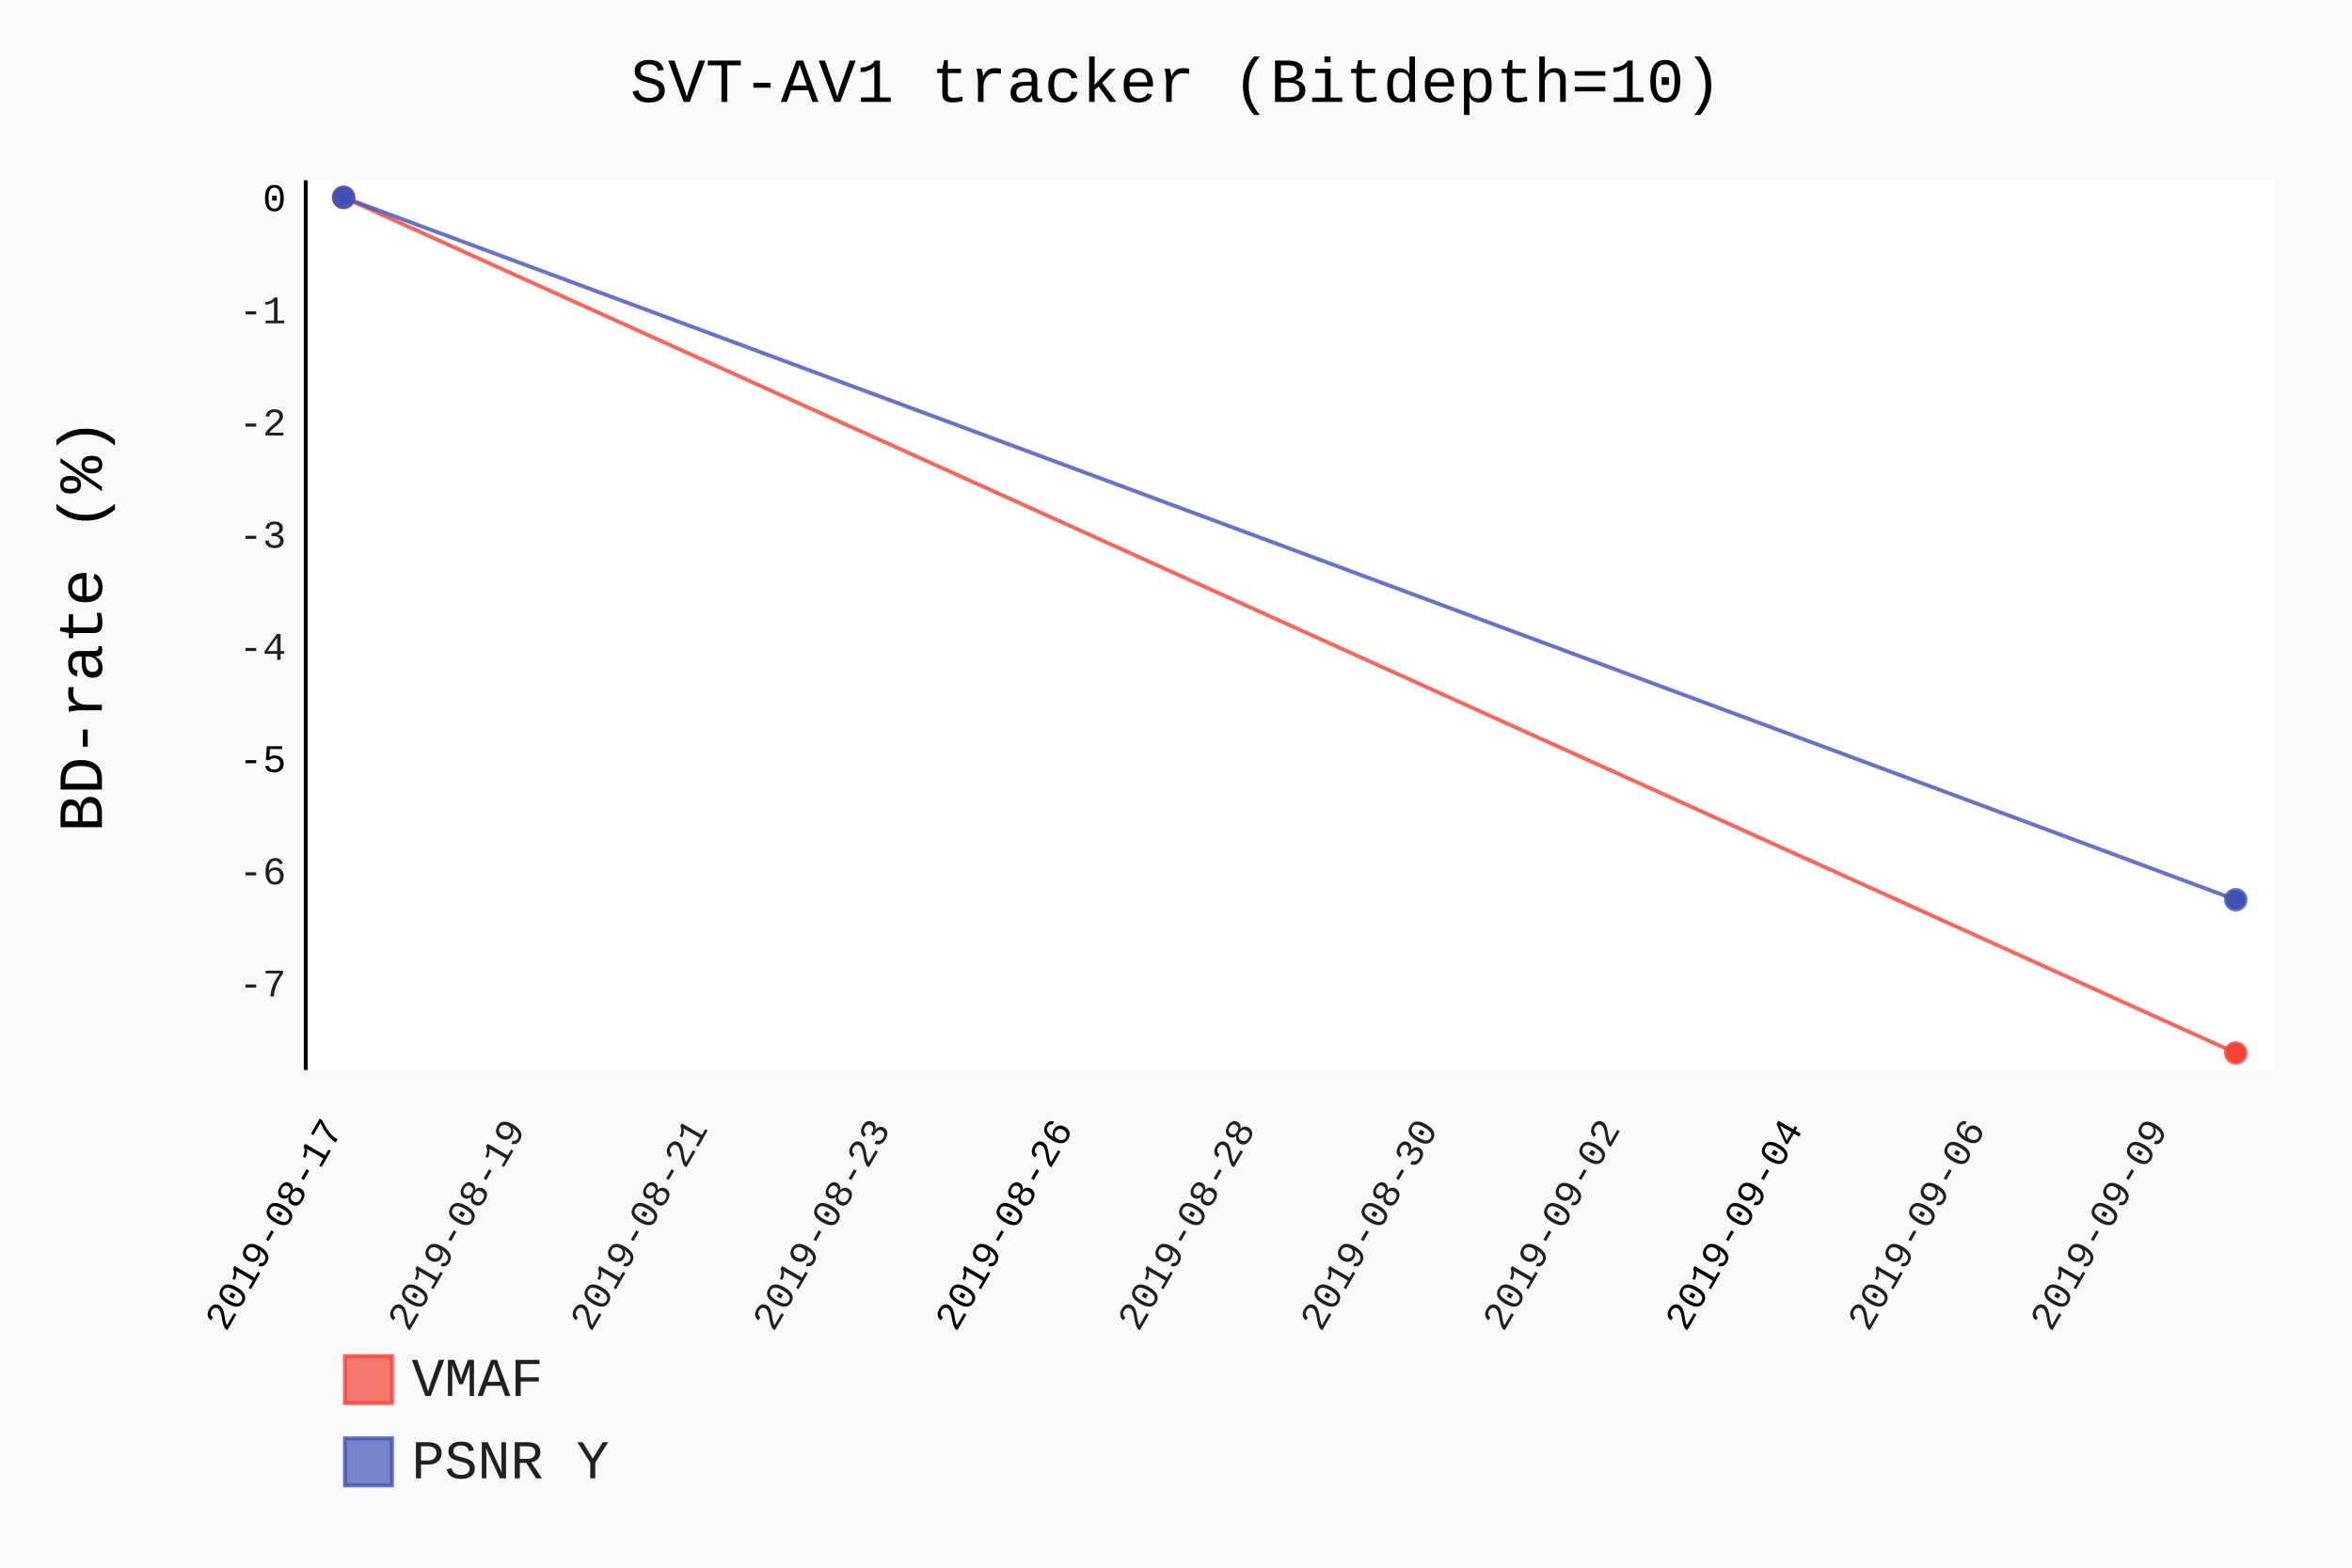
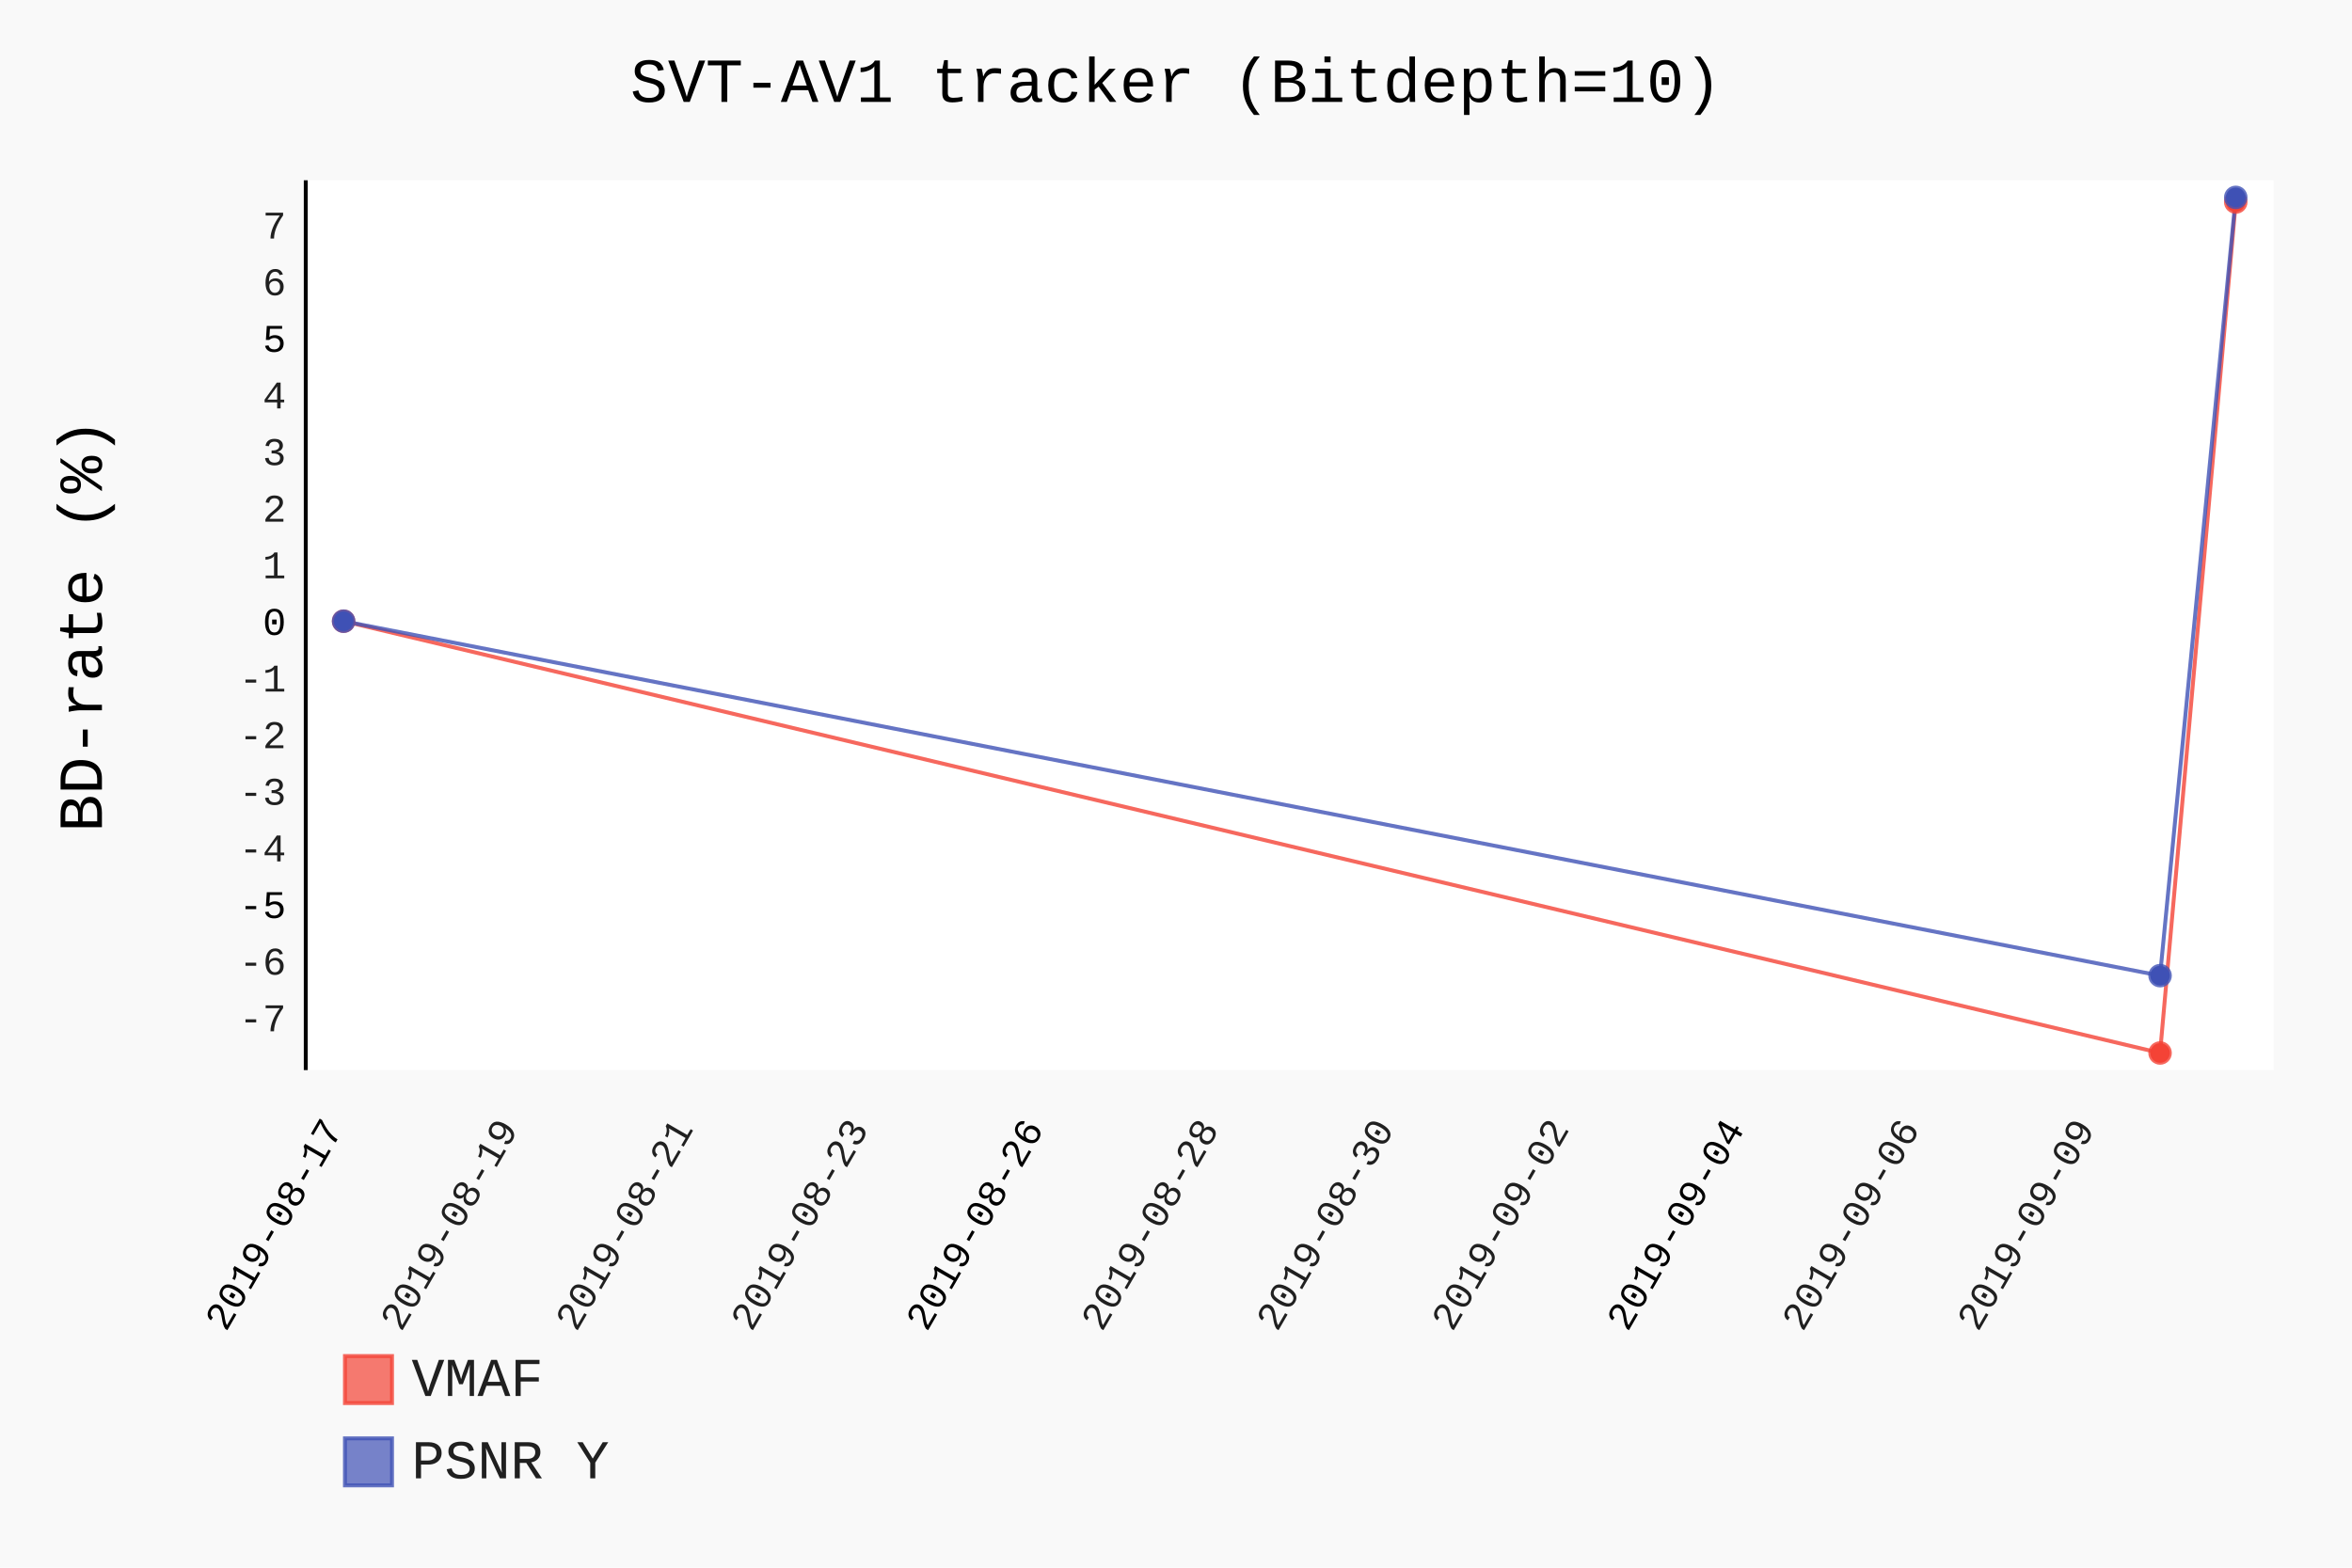
- <svg xmlns="http://www.w3.org/2000/svg" class="pygal-chart" id="chart-ddbf9fe0-ffe8-4deb-8449-b24efcba6b74" viewBox="0 0 600 400">
+ <svg xmlns="http://www.w3.org/2000/svg" class="pygal-chart" id="chart-1d4d1306-43c3-4431-a55d-fcf0de27f29c" viewBox="0 0 600 400">
  <defs>
-     <style type="text/css">#chart-ddbf9fe0-ffe8-4deb-8449-b24efcba6b74{-webkit-user-select:none;-webkit-font-smoothing:antialiased;font-family:Consolas,"Liberation Mono",Menlo,Courier,monospace}#chart-ddbf9fe0-ffe8-4deb-8449-b24efcba6b74 .title{font-family:Consolas,"Liberation Mono",Menlo,Courier,monospace;font-size:16px}#chart-ddbf9fe0-ffe8-4deb-8449-b24efcba6b74 .legends .legend text{font-family:Consolas,"Liberation Mono",Menlo,Courier,monospace;font-size:14px}#chart-ddbf9fe0-ffe8-4deb-8449-b24efcba6b74 .axis text{font-family:Consolas,"Liberation Mono",Menlo,Courier,monospace;font-size:10px}#chart-ddbf9fe0-ffe8-4deb-8449-b24efcba6b74 .axis text.major{font-family:Consolas,"Liberation Mono",Menlo,Courier,monospace;font-size:10px}#chart-ddbf9fe0-ffe8-4deb-8449-b24efcba6b74 .text-overlay text.value{font-family:Consolas,"Liberation Mono",Menlo,Courier,monospace;font-size:16px}#chart-ddbf9fe0-ffe8-4deb-8449-b24efcba6b74 .text-overlay text.label{font-family:Consolas,"Liberation Mono",Menlo,Courier,monospace;font-size:10px}#chart-ddbf9fe0-ffe8-4deb-8449-b24efcba6b74 .tooltip{font-family:Consolas,"Liberation Mono",Menlo,Courier,monospace;font-size:14px}#chart-ddbf9fe0-ffe8-4deb-8449-b24efcba6b74 text.no_data{font-family:Consolas,"Liberation Mono",Menlo,Courier,monospace;font-size:64px}
- #chart-ddbf9fe0-ffe8-4deb-8449-b24efcba6b74{background-color:rgba(249,249,249,1)}#chart-ddbf9fe0-ffe8-4deb-8449-b24efcba6b74 path,#chart-ddbf9fe0-ffe8-4deb-8449-b24efcba6b74 line,#chart-ddbf9fe0-ffe8-4deb-8449-b24efcba6b74 rect,#chart-ddbf9fe0-ffe8-4deb-8449-b24efcba6b74 circle{-webkit-transition:150ms;-moz-transition:150ms;transition:150ms}#chart-ddbf9fe0-ffe8-4deb-8449-b24efcba6b74 .graph &gt; .background{fill:rgba(249,249,249,1)}#chart-ddbf9fe0-ffe8-4deb-8449-b24efcba6b74 .plot &gt; .background{fill:rgba(255,255,255,1)}#chart-ddbf9fe0-ffe8-4deb-8449-b24efcba6b74 .graph{fill:rgba(0,0,0,.87)}#chart-ddbf9fe0-ffe8-4deb-8449-b24efcba6b74 text.no_data{fill:rgba(0,0,0,1)}#chart-ddbf9fe0-ffe8-4deb-8449-b24efcba6b74 .title{fill:rgba(0,0,0,1)}#chart-ddbf9fe0-ffe8-4deb-8449-b24efcba6b74 .legends .legend text{fill:rgba(0,0,0,.87)}#chart-ddbf9fe0-ffe8-4deb-8449-b24efcba6b74 .legends .legend:hover text{fill:rgba(0,0,0,1)}#chart-ddbf9fe0-ffe8-4deb-8449-b24efcba6b74 .axis .line{stroke:rgba(0,0,0,1)}#chart-ddbf9fe0-ffe8-4deb-8449-b24efcba6b74 .axis .guide.line{stroke:rgba(0,0,0,.54)}#chart-ddbf9fe0-ffe8-4deb-8449-b24efcba6b74 .axis .major.line{stroke:rgba(0,0,0,.87)}#chart-ddbf9fe0-ffe8-4deb-8449-b24efcba6b74 .axis text.major{fill:rgba(0,0,0,1)}#chart-ddbf9fe0-ffe8-4deb-8449-b24efcba6b74 .axis.y .guides:hover .guide.line,#chart-ddbf9fe0-ffe8-4deb-8449-b24efcba6b74 .line-graph .axis.x .guides:hover .guide.line,#chart-ddbf9fe0-ffe8-4deb-8449-b24efcba6b74 .stackedline-graph .axis.x .guides:hover .guide.line,#chart-ddbf9fe0-ffe8-4deb-8449-b24efcba6b74 .xy-graph .axis.x .guides:hover .guide.line{stroke:rgba(0,0,0,1)}#chart-ddbf9fe0-ffe8-4deb-8449-b24efcba6b74 .axis .guides:hover text{fill:rgba(0,0,0,1)}#chart-ddbf9fe0-ffe8-4deb-8449-b24efcba6b74 .reactive{fill-opacity:.7;stroke-opacity:.8}#chart-ddbf9fe0-ffe8-4deb-8449-b24efcba6b74 .ci{stroke:rgba(0,0,0,.87)}#chart-ddbf9fe0-ffe8-4deb-8449-b24efcba6b74 .reactive.active,#chart-ddbf9fe0-ffe8-4deb-8449-b24efcba6b74 .active .reactive{fill-opacity:.8;stroke-opacity:.9;stroke-width:4}#chart-ddbf9fe0-ffe8-4deb-8449-b24efcba6b74 .ci .reactive.active{stroke-width:1.5}#chart-ddbf9fe0-ffe8-4deb-8449-b24efcba6b74 .series text{fill:rgba(0,0,0,1)}#chart-ddbf9fe0-ffe8-4deb-8449-b24efcba6b74 .tooltip rect{fill:rgba(255,255,255,1);stroke:rgba(0,0,0,1);-webkit-transition:opacity 150ms;-moz-transition:opacity 150ms;transition:opacity 150ms}#chart-ddbf9fe0-ffe8-4deb-8449-b24efcba6b74 .tooltip .label{fill:rgba(0,0,0,.87)}#chart-ddbf9fe0-ffe8-4deb-8449-b24efcba6b74 .tooltip .label{fill:rgba(0,0,0,.87)}#chart-ddbf9fe0-ffe8-4deb-8449-b24efcba6b74 .tooltip .legend{font-size:.8em;fill:rgba(0,0,0,.54)}#chart-ddbf9fe0-ffe8-4deb-8449-b24efcba6b74 .tooltip .x_label{font-size:.6em;fill:rgba(0,0,0,1)}#chart-ddbf9fe0-ffe8-4deb-8449-b24efcba6b74 .tooltip .xlink{font-size:.5em;text-decoration:underline}#chart-ddbf9fe0-ffe8-4deb-8449-b24efcba6b74 .tooltip .value{font-size:1.5em}#chart-ddbf9fe0-ffe8-4deb-8449-b24efcba6b74 .bound{font-size:.5em}#chart-ddbf9fe0-ffe8-4deb-8449-b24efcba6b74 .max-value{font-size:.75em;fill:rgba(0,0,0,.54)}#chart-ddbf9fe0-ffe8-4deb-8449-b24efcba6b74 .map-element{fill:rgba(255,255,255,1);stroke:rgba(0,0,0,.54) !important}#chart-ddbf9fe0-ffe8-4deb-8449-b24efcba6b74 .map-element .reactive{fill-opacity:inherit;stroke-opacity:inherit}#chart-ddbf9fe0-ffe8-4deb-8449-b24efcba6b74 .color-0,#chart-ddbf9fe0-ffe8-4deb-8449-b24efcba6b74 .color-0 a:visited{stroke:#F44336;fill:#F44336}#chart-ddbf9fe0-ffe8-4deb-8449-b24efcba6b74 .color-1,#chart-ddbf9fe0-ffe8-4deb-8449-b24efcba6b74 .color-1 a:visited{stroke:#3F51B5;fill:#3F51B5}#chart-ddbf9fe0-ffe8-4deb-8449-b24efcba6b74 .text-overlay .color-0 text{fill:black}#chart-ddbf9fe0-ffe8-4deb-8449-b24efcba6b74 .text-overlay .color-1 text{fill:black}
- #chart-ddbf9fe0-ffe8-4deb-8449-b24efcba6b74 text.no_data{text-anchor:middle}#chart-ddbf9fe0-ffe8-4deb-8449-b24efcba6b74 .guide.line{fill:none}#chart-ddbf9fe0-ffe8-4deb-8449-b24efcba6b74 .centered{text-anchor:middle}#chart-ddbf9fe0-ffe8-4deb-8449-b24efcba6b74 .title{text-anchor:middle}#chart-ddbf9fe0-ffe8-4deb-8449-b24efcba6b74 .legends .legend text{fill-opacity:1}#chart-ddbf9fe0-ffe8-4deb-8449-b24efcba6b74 .axis.x text{text-anchor:middle}#chart-ddbf9fe0-ffe8-4deb-8449-b24efcba6b74 .axis.x:not(.web) text[transform]{text-anchor:start}#chart-ddbf9fe0-ffe8-4deb-8449-b24efcba6b74 .axis.x:not(.web) text[transform].backwards{text-anchor:end}#chart-ddbf9fe0-ffe8-4deb-8449-b24efcba6b74 .axis.y text{text-anchor:end}#chart-ddbf9fe0-ffe8-4deb-8449-b24efcba6b74 .axis.y text[transform].backwards{text-anchor:start}#chart-ddbf9fe0-ffe8-4deb-8449-b24efcba6b74 .axis.y2 text{text-anchor:start}#chart-ddbf9fe0-ffe8-4deb-8449-b24efcba6b74 .axis.y2 text[transform].backwards{text-anchor:end}#chart-ddbf9fe0-ffe8-4deb-8449-b24efcba6b74 .axis .guide.line{stroke-dasharray:4,4}#chart-ddbf9fe0-ffe8-4deb-8449-b24efcba6b74 .axis .major.guide.line{stroke-dasharray:6,6}#chart-ddbf9fe0-ffe8-4deb-8449-b24efcba6b74 .horizontal .axis.y .guide.line,#chart-ddbf9fe0-ffe8-4deb-8449-b24efcba6b74 .horizontal .axis.y2 .guide.line,#chart-ddbf9fe0-ffe8-4deb-8449-b24efcba6b74 .vertical .axis.x .guide.line{opacity:0}#chart-ddbf9fe0-ffe8-4deb-8449-b24efcba6b74 .horizontal .axis.always_show .guide.line,#chart-ddbf9fe0-ffe8-4deb-8449-b24efcba6b74 .vertical .axis.always_show .guide.line{opacity:1 !important}#chart-ddbf9fe0-ffe8-4deb-8449-b24efcba6b74 .axis.y .guides:hover .guide.line,#chart-ddbf9fe0-ffe8-4deb-8449-b24efcba6b74 .axis.y2 .guides:hover .guide.line,#chart-ddbf9fe0-ffe8-4deb-8449-b24efcba6b74 .axis.x .guides:hover .guide.line{opacity:1}#chart-ddbf9fe0-ffe8-4deb-8449-b24efcba6b74 .axis .guides:hover text{opacity:1}#chart-ddbf9fe0-ffe8-4deb-8449-b24efcba6b74 .nofill{fill:none}#chart-ddbf9fe0-ffe8-4deb-8449-b24efcba6b74 .subtle-fill{fill-opacity:.2}#chart-ddbf9fe0-ffe8-4deb-8449-b24efcba6b74 .dot{stroke-width:1px;fill-opacity:1}#chart-ddbf9fe0-ffe8-4deb-8449-b24efcba6b74 .dot.active{stroke-width:5px}#chart-ddbf9fe0-ffe8-4deb-8449-b24efcba6b74 .dot.negative{fill:transparent}#chart-ddbf9fe0-ffe8-4deb-8449-b24efcba6b74 text,#chart-ddbf9fe0-ffe8-4deb-8449-b24efcba6b74 tspan{stroke:none !important}#chart-ddbf9fe0-ffe8-4deb-8449-b24efcba6b74 .series text.active{opacity:1}#chart-ddbf9fe0-ffe8-4deb-8449-b24efcba6b74 .tooltip rect{fill-opacity:.95;stroke-width:.5}#chart-ddbf9fe0-ffe8-4deb-8449-b24efcba6b74 .tooltip text{fill-opacity:1}#chart-ddbf9fe0-ffe8-4deb-8449-b24efcba6b74 .showable{visibility:hidden}#chart-ddbf9fe0-ffe8-4deb-8449-b24efcba6b74 .showable.shown{visibility:visible}#chart-ddbf9fe0-ffe8-4deb-8449-b24efcba6b74 .gauge-background{fill:rgba(229,229,229,1);stroke:none}#chart-ddbf9fe0-ffe8-4deb-8449-b24efcba6b74 .bg-lines{stroke:rgba(249,249,249,1);stroke-width:2px}</style>
+     <style type="text/css">#chart-1d4d1306-43c3-4431-a55d-fcf0de27f29c{-webkit-user-select:none;-webkit-font-smoothing:antialiased;font-family:Consolas,"Liberation Mono",Menlo,Courier,monospace}#chart-1d4d1306-43c3-4431-a55d-fcf0de27f29c .title{font-family:Consolas,"Liberation Mono",Menlo,Courier,monospace;font-size:16px}#chart-1d4d1306-43c3-4431-a55d-fcf0de27f29c .legends .legend text{font-family:Consolas,"Liberation Mono",Menlo,Courier,monospace;font-size:14px}#chart-1d4d1306-43c3-4431-a55d-fcf0de27f29c .axis text{font-family:Consolas,"Liberation Mono",Menlo,Courier,monospace;font-size:10px}#chart-1d4d1306-43c3-4431-a55d-fcf0de27f29c .axis text.major{font-family:Consolas,"Liberation Mono",Menlo,Courier,monospace;font-size:10px}#chart-1d4d1306-43c3-4431-a55d-fcf0de27f29c .text-overlay text.value{font-family:Consolas,"Liberation Mono",Menlo,Courier,monospace;font-size:16px}#chart-1d4d1306-43c3-4431-a55d-fcf0de27f29c .text-overlay text.label{font-family:Consolas,"Liberation Mono",Menlo,Courier,monospace;font-size:10px}#chart-1d4d1306-43c3-4431-a55d-fcf0de27f29c .tooltip{font-family:Consolas,"Liberation Mono",Menlo,Courier,monospace;font-size:14px}#chart-1d4d1306-43c3-4431-a55d-fcf0de27f29c text.no_data{font-family:Consolas,"Liberation Mono",Menlo,Courier,monospace;font-size:64px}
+ #chart-1d4d1306-43c3-4431-a55d-fcf0de27f29c{background-color:rgba(249,249,249,1)}#chart-1d4d1306-43c3-4431-a55d-fcf0de27f29c path,#chart-1d4d1306-43c3-4431-a55d-fcf0de27f29c line,#chart-1d4d1306-43c3-4431-a55d-fcf0de27f29c rect,#chart-1d4d1306-43c3-4431-a55d-fcf0de27f29c circle{-webkit-transition:150ms;-moz-transition:150ms;transition:150ms}#chart-1d4d1306-43c3-4431-a55d-fcf0de27f29c .graph &gt; .background{fill:rgba(249,249,249,1)}#chart-1d4d1306-43c3-4431-a55d-fcf0de27f29c .plot &gt; .background{fill:rgba(255,255,255,1)}#chart-1d4d1306-43c3-4431-a55d-fcf0de27f29c .graph{fill:rgba(0,0,0,.87)}#chart-1d4d1306-43c3-4431-a55d-fcf0de27f29c text.no_data{fill:rgba(0,0,0,1)}#chart-1d4d1306-43c3-4431-a55d-fcf0de27f29c .title{fill:rgba(0,0,0,1)}#chart-1d4d1306-43c3-4431-a55d-fcf0de27f29c .legends .legend text{fill:rgba(0,0,0,.87)}#chart-1d4d1306-43c3-4431-a55d-fcf0de27f29c .legends .legend:hover text{fill:rgba(0,0,0,1)}#chart-1d4d1306-43c3-4431-a55d-fcf0de27f29c .axis .line{stroke:rgba(0,0,0,1)}#chart-1d4d1306-43c3-4431-a55d-fcf0de27f29c .axis .guide.line{stroke:rgba(0,0,0,.54)}#chart-1d4d1306-43c3-4431-a55d-fcf0de27f29c .axis .major.line{stroke:rgba(0,0,0,.87)}#chart-1d4d1306-43c3-4431-a55d-fcf0de27f29c .axis text.major{fill:rgba(0,0,0,1)}#chart-1d4d1306-43c3-4431-a55d-fcf0de27f29c .axis.y .guides:hover .guide.line,#chart-1d4d1306-43c3-4431-a55d-fcf0de27f29c .line-graph .axis.x .guides:hover .guide.line,#chart-1d4d1306-43c3-4431-a55d-fcf0de27f29c .stackedline-graph .axis.x .guides:hover .guide.line,#chart-1d4d1306-43c3-4431-a55d-fcf0de27f29c .xy-graph .axis.x .guides:hover .guide.line{stroke:rgba(0,0,0,1)}#chart-1d4d1306-43c3-4431-a55d-fcf0de27f29c .axis .guides:hover text{fill:rgba(0,0,0,1)}#chart-1d4d1306-43c3-4431-a55d-fcf0de27f29c .reactive{fill-opacity:.7;stroke-opacity:.8}#chart-1d4d1306-43c3-4431-a55d-fcf0de27f29c .ci{stroke:rgba(0,0,0,.87)}#chart-1d4d1306-43c3-4431-a55d-fcf0de27f29c .reactive.active,#chart-1d4d1306-43c3-4431-a55d-fcf0de27f29c .active .reactive{fill-opacity:.8;stroke-opacity:.9;stroke-width:4}#chart-1d4d1306-43c3-4431-a55d-fcf0de27f29c .ci .reactive.active{stroke-width:1.5}#chart-1d4d1306-43c3-4431-a55d-fcf0de27f29c .series text{fill:rgba(0,0,0,1)}#chart-1d4d1306-43c3-4431-a55d-fcf0de27f29c .tooltip rect{fill:rgba(255,255,255,1);stroke:rgba(0,0,0,1);-webkit-transition:opacity 150ms;-moz-transition:opacity 150ms;transition:opacity 150ms}#chart-1d4d1306-43c3-4431-a55d-fcf0de27f29c .tooltip .label{fill:rgba(0,0,0,.87)}#chart-1d4d1306-43c3-4431-a55d-fcf0de27f29c .tooltip .label{fill:rgba(0,0,0,.87)}#chart-1d4d1306-43c3-4431-a55d-fcf0de27f29c .tooltip .legend{font-size:.8em;fill:rgba(0,0,0,.54)}#chart-1d4d1306-43c3-4431-a55d-fcf0de27f29c .tooltip .x_label{font-size:.6em;fill:rgba(0,0,0,1)}#chart-1d4d1306-43c3-4431-a55d-fcf0de27f29c .tooltip .xlink{font-size:.5em;text-decoration:underline}#chart-1d4d1306-43c3-4431-a55d-fcf0de27f29c .tooltip .value{font-size:1.5em}#chart-1d4d1306-43c3-4431-a55d-fcf0de27f29c .bound{font-size:.5em}#chart-1d4d1306-43c3-4431-a55d-fcf0de27f29c .max-value{font-size:.75em;fill:rgba(0,0,0,.54)}#chart-1d4d1306-43c3-4431-a55d-fcf0de27f29c .map-element{fill:rgba(255,255,255,1);stroke:rgba(0,0,0,.54) !important}#chart-1d4d1306-43c3-4431-a55d-fcf0de27f29c .map-element .reactive{fill-opacity:inherit;stroke-opacity:inherit}#chart-1d4d1306-43c3-4431-a55d-fcf0de27f29c .color-0,#chart-1d4d1306-43c3-4431-a55d-fcf0de27f29c .color-0 a:visited{stroke:#F44336;fill:#F44336}#chart-1d4d1306-43c3-4431-a55d-fcf0de27f29c .color-1,#chart-1d4d1306-43c3-4431-a55d-fcf0de27f29c .color-1 a:visited{stroke:#3F51B5;fill:#3F51B5}#chart-1d4d1306-43c3-4431-a55d-fcf0de27f29c .text-overlay .color-0 text{fill:black}#chart-1d4d1306-43c3-4431-a55d-fcf0de27f29c .text-overlay .color-1 text{fill:black}
+ #chart-1d4d1306-43c3-4431-a55d-fcf0de27f29c text.no_data{text-anchor:middle}#chart-1d4d1306-43c3-4431-a55d-fcf0de27f29c .guide.line{fill:none}#chart-1d4d1306-43c3-4431-a55d-fcf0de27f29c .centered{text-anchor:middle}#chart-1d4d1306-43c3-4431-a55d-fcf0de27f29c .title{text-anchor:middle}#chart-1d4d1306-43c3-4431-a55d-fcf0de27f29c .legends .legend text{fill-opacity:1}#chart-1d4d1306-43c3-4431-a55d-fcf0de27f29c .axis.x text{text-anchor:middle}#chart-1d4d1306-43c3-4431-a55d-fcf0de27f29c .axis.x:not(.web) text[transform]{text-anchor:start}#chart-1d4d1306-43c3-4431-a55d-fcf0de27f29c .axis.x:not(.web) text[transform].backwards{text-anchor:end}#chart-1d4d1306-43c3-4431-a55d-fcf0de27f29c .axis.y text{text-anchor:end}#chart-1d4d1306-43c3-4431-a55d-fcf0de27f29c .axis.y text[transform].backwards{text-anchor:start}#chart-1d4d1306-43c3-4431-a55d-fcf0de27f29c .axis.y2 text{text-anchor:start}#chart-1d4d1306-43c3-4431-a55d-fcf0de27f29c .axis.y2 text[transform].backwards{text-anchor:end}#chart-1d4d1306-43c3-4431-a55d-fcf0de27f29c .axis .guide.line{stroke-dasharray:4,4}#chart-1d4d1306-43c3-4431-a55d-fcf0de27f29c .axis .major.guide.line{stroke-dasharray:6,6}#chart-1d4d1306-43c3-4431-a55d-fcf0de27f29c .horizontal .axis.y .guide.line,#chart-1d4d1306-43c3-4431-a55d-fcf0de27f29c .horizontal .axis.y2 .guide.line,#chart-1d4d1306-43c3-4431-a55d-fcf0de27f29c .vertical .axis.x .guide.line{opacity:0}#chart-1d4d1306-43c3-4431-a55d-fcf0de27f29c .horizontal .axis.always_show .guide.line,#chart-1d4d1306-43c3-4431-a55d-fcf0de27f29c .vertical .axis.always_show .guide.line{opacity:1 !important}#chart-1d4d1306-43c3-4431-a55d-fcf0de27f29c .axis.y .guides:hover .guide.line,#chart-1d4d1306-43c3-4431-a55d-fcf0de27f29c .axis.y2 .guides:hover .guide.line,#chart-1d4d1306-43c3-4431-a55d-fcf0de27f29c .axis.x .guides:hover .guide.line{opacity:1}#chart-1d4d1306-43c3-4431-a55d-fcf0de27f29c .axis .guides:hover text{opacity:1}#chart-1d4d1306-43c3-4431-a55d-fcf0de27f29c .nofill{fill:none}#chart-1d4d1306-43c3-4431-a55d-fcf0de27f29c .subtle-fill{fill-opacity:.2}#chart-1d4d1306-43c3-4431-a55d-fcf0de27f29c .dot{stroke-width:1px;fill-opacity:1}#chart-1d4d1306-43c3-4431-a55d-fcf0de27f29c .dot.active{stroke-width:5px}#chart-1d4d1306-43c3-4431-a55d-fcf0de27f29c .dot.negative{fill:transparent}#chart-1d4d1306-43c3-4431-a55d-fcf0de27f29c text,#chart-1d4d1306-43c3-4431-a55d-fcf0de27f29c tspan{stroke:none !important}#chart-1d4d1306-43c3-4431-a55d-fcf0de27f29c .series text.active{opacity:1}#chart-1d4d1306-43c3-4431-a55d-fcf0de27f29c .tooltip rect{fill-opacity:.95;stroke-width:.5}#chart-1d4d1306-43c3-4431-a55d-fcf0de27f29c .tooltip text{fill-opacity:1}#chart-1d4d1306-43c3-4431-a55d-fcf0de27f29c .showable{visibility:hidden}#chart-1d4d1306-43c3-4431-a55d-fcf0de27f29c .showable.shown{visibility:visible}#chart-1d4d1306-43c3-4431-a55d-fcf0de27f29c .gauge-background{fill:rgba(229,229,229,1);stroke:none}#chart-1d4d1306-43c3-4431-a55d-fcf0de27f29c .bg-lines{stroke:rgba(249,249,249,1);stroke-width:2px}</style>
  </defs>
  <g class="graph datetimeline-graph vertical">
    <rect class="background" height="400" width="600" x="0" y="0" />
    <g class="plot" transform="translate(78, 46)">
      <rect class="background" height="227.038" width="502.0" x="0" y="0" />
      <g class="axis y">
        <g class="guides">
-           <text class="" x="-5" y="208.252">-7</text>
+           <text class="" x="-5" y="217.129">-7</text>
        </g>
        <g class="guides">
-           <text class="" x="-5" y="179.626">-6</text>
+           <text class="" x="-5" y="202.682">-6</text>
        </g>
        <g class="guides">
-           <text class="major" x="-5" y="150.999">-5</text>
+           <text class="major" x="-5" y="188.235">-5</text>
        </g>
        <g class="guides">
-           <text class="" x="-5" y="122.372">-4</text>
+           <text class="" x="-5" y="173.788">-4</text>
        </g>
        <g class="guides">
-           <text class="" x="-5" y="93.746">-3</text>
+           <text class="" x="-5" y="159.341">-3</text>
        </g>
        <g class="guides">
-           <text class="" x="-5" y="65.119">-2</text>
+           <text class="" x="-5" y="144.894">-2</text>
        </g>
        <g class="guides">
-           <text class="" x="-5" y="36.493">-1</text>
+           <text class="" x="-5" y="130.448">-1</text>
        </g>
        <g class="guides">
-           <text class="major" x="-5" y="7.866">0</text>
+           <text class="major" x="-5" y="116.001">0</text>
+         </g>
+         <g class="guides">
+           <text class="" x="-5" y="101.554">1</text>
+         </g>
+         <g class="guides">
+           <text class="" x="-5" y="87.107">2</text>
+         </g>
+         <g class="guides">
+           <text class="" x="-5" y="72.66">3</text>
+         </g>
+         <g class="guides">
+           <text class="" x="-5" y="58.213">4</text>
+         </g>
+         <g class="guides">
+           <text class="major" x="-5" y="43.767">5</text>
+         </g>
+         <g class="guides">
+           <text class="" x="-5" y="29.32">6</text>
+         </g>
+         <g class="guides">
+           <text class="" x="-5" y="14.873">7</text>
        </g>
      </g>
      <g class="axis x">
        <path class="line" d="M0 0 v227.038" />
        <g class="guides">
          <path class="major guide line" d="M9.654 0 v227.038" />
          <text class="major backwards" transform="rotate(300 9.653846 242.0385)" x="9.654" y="242.038">2019-08-17</text>
        </g>
        <g class="guides">
-           <path class="guide line" d="M56.21 0 v227.038" />
-           <text class="backwards" transform="rotate(300 56.20982 242.0385)" x="56.21" y="242.038">2019-08-19</text>
+           <path class="guide line" d="M54.348 0 v227.038" />
+           <text class="backwards" transform="rotate(300 54.34758 242.0385)" x="54.348" y="242.038">2019-08-19</text>
        </g>
        <g class="guides">
-           <path class="guide line" d="M102.766 0 v227.038" />
-           <text class="backwards" transform="rotate(300 102.7658 242.0385)" x="102.766" y="242.038">2019-08-21</text>
+           <path class="guide line" d="M99.041 0 v227.038" />
+           <text class="backwards" transform="rotate(300 99.04131 242.0385)" x="99.041" y="242.038">2019-08-21</text>
        </g>
        <g class="guides">
-           <path class="guide line" d="M149.322 0 v227.038" />
-           <text class="backwards" transform="rotate(300 149.3218 242.0385)" x="149.322" y="242.038">2019-08-23</text>
+           <path class="guide line" d="M143.735 0 v227.038" />
+           <text class="backwards" transform="rotate(300 143.735 242.0385)" x="143.735" y="242.038">2019-08-23</text>
        </g>
        <g class="guides">
-           <path class="major guide line" d="M195.878 0 v227.038" />
-           <text class="major backwards" transform="rotate(300 195.8777 242.0385)" x="195.878" y="242.038">2019-08-26</text>
+           <path class="major guide line" d="M188.429 0 v227.038" />
+           <text class="major backwards" transform="rotate(300 188.4288 242.0385)" x="188.429" y="242.038">2019-08-26</text>
        </g>
        <g class="guides">
-           <path class="guide line" d="M242.434 0 v227.038" />
-           <text class="backwards" transform="rotate(300 242.4337 242.0385)" x="242.434" y="242.038">2019-08-28</text>
+           <path class="guide line" d="M233.123 0 v227.038" />
+           <text class="backwards" transform="rotate(300 233.1225 242.0385)" x="233.123" y="242.038">2019-08-28</text>
        </g>
        <g class="guides">
-           <path class="guide line" d="M288.99 0 v227.038" />
-           <text class="backwards" transform="rotate(300 288.9897 242.0385)" x="288.99" y="242.038">2019-08-30</text>
+           <path class="guide line" d="M277.816 0 v227.038" />
+           <text class="backwards" transform="rotate(300 277.8162 242.0385)" x="277.816" y="242.038">2019-08-30</text>
        </g>
        <g class="guides">
-           <path class="guide line" d="M335.546 0 v227.038" />
-           <text class="backwards" transform="rotate(300 335.5456 242.0385)" x="335.546" y="242.038">2019-09-02</text>
+           <path class="guide line" d="M322.51 0 v227.038" />
+           <text class="backwards" transform="rotate(300 322.51 242.0385)" x="322.51" y="242.038">2019-09-02</text>
        </g>
        <g class="guides">
-           <path class="major guide line" d="M382.102 0 v227.038" />
-           <text class="major backwards" transform="rotate(300 382.1016 242.0385)" x="382.102" y="242.038">2019-09-04</text>
+           <path class="major guide line" d="M367.204 0 v227.038" />
+           <text class="major backwards" transform="rotate(300 367.2037 242.0385)" x="367.204" y="242.038">2019-09-04</text>
        </g>
        <g class="guides">
-           <path class="guide line" d="M428.658 0 v227.038" />
-           <text class="backwards" transform="rotate(300 428.6576 242.0385)" x="428.658" y="242.038">2019-09-06</text>
+           <path class="guide line" d="M411.897 0 v227.038" />
+           <text class="backwards" transform="rotate(300 411.8974 242.0385)" x="411.897" y="242.038">2019-09-06</text>
        </g>
        <g class="guides">
-           <path class="guide line" d="M475.214 0 v227.038" />
-           <text class="backwards" transform="rotate(300 475.2136 242.0385)" x="475.214" y="242.038">2019-09-09</text>
+           <path class="guide line" d="M456.591 0 v227.038" />
+           <text class="backwards" transform="rotate(300 456.5912 242.0385)" x="456.591" y="242.038">2019-09-09</text>
        </g>
      </g>
      <g class="series serie-0 color-0">
-         <path class="line reactive nofill" d="M9.654 4.366 L492.346 222.672" />
+         <path class="line reactive nofill" d="M9.654 112.501 L473.038 222.672 492.346 5.551" />
      </g>
      <g class="series serie-1 color-1">
-         <path class="line reactive nofill" d="M9.654 4.366 L492.346 183.568" />
+         <path class="line reactive nofill" d="M9.654 112.501 L473.038 202.938 492.346 4.366" />
      </g>
    </g>
    <g class="titles">
      <text class="title plot_title" x="300.0" y="26">SVT-AV1 tracker (Bitdepth=10)</text>
      <text class="title" transform="rotate(-90 0 159.5192)" x="0" y="185.519">BD-rate (%)</text>
    </g>
    <g class="plot overlay" transform="translate(78, 46)">
      <g class="series serie-0 color-0">
        <g class="dots">
-           <circle class="dot reactive tooltip-trigger" cx="9.654" cy="4.366" r="2.5" />
+           <circle class="dot reactive tooltip-trigger" cx="9.654" cy="112.501" r="2.5" />
        </g>
        <g class="dots">
-           <circle class="dot reactive tooltip-trigger" cx="492.346" cy="222.672" r="2.5" />
+           <circle class="dot reactive tooltip-trigger" cx="473.038" cy="222.672" r="2.5" />
+         </g>
+         <g class="dots">
+           <circle class="dot reactive tooltip-trigger" cx="492.346" cy="5.551" r="2.5" />
        </g>
      </g>
      <g class="series serie-1 color-1">
        <g class="dots">
-           <circle class="dot reactive tooltip-trigger" cx="9.654" cy="4.366" r="2.5" />
+           <circle class="dot reactive tooltip-trigger" cx="9.654" cy="112.501" r="2.5" />
        </g>
        <g class="dots">
-           <circle class="dot reactive tooltip-trigger" cx="492.346" cy="183.568" r="2.5" />
+           <circle class="dot reactive tooltip-trigger" cx="473.038" cy="202.938" r="2.5" />
+         </g>
+         <g class="dots">
+           <circle class="dot reactive tooltip-trigger" cx="492.346" cy="4.366" r="2.5" />
        </g>
      </g>
    </g>
    <g class="plot text-overlay" transform="translate(78, 46)">
      <g class="series serie-0 color-0" />
      <g class="series serie-1 color-1" />
    </g>
    <g class="plot tooltip-overlay" transform="translate(78, 46)">
      <g class="tooltip" style="opacity: 0" transform="translate(0 0)">
        <rect class="tooltip-box" height="0" rx="0" ry="0" width="0" />
        <g class="text" />
      </g>
    </g>
    <g class="legends" transform="translate(88, 345)">
      <g class="legend reactive activate-serie" id="activate-serie-0">
        <rect class="color-0 reactive" height="12" width="12" x="0.0" y="1.0" />
        <text x="17.0" y="11.2">VMAF</text>
      </g>
      <g class="legend reactive activate-serie" id="activate-serie-1">
        <rect class="color-1 reactive" height="12" width="12" x="0.0" y="22.0" />
        <text x="17.0" y="32.2">PSNR Y</text>
      </g>
    </g>
  </g>
</svg>
